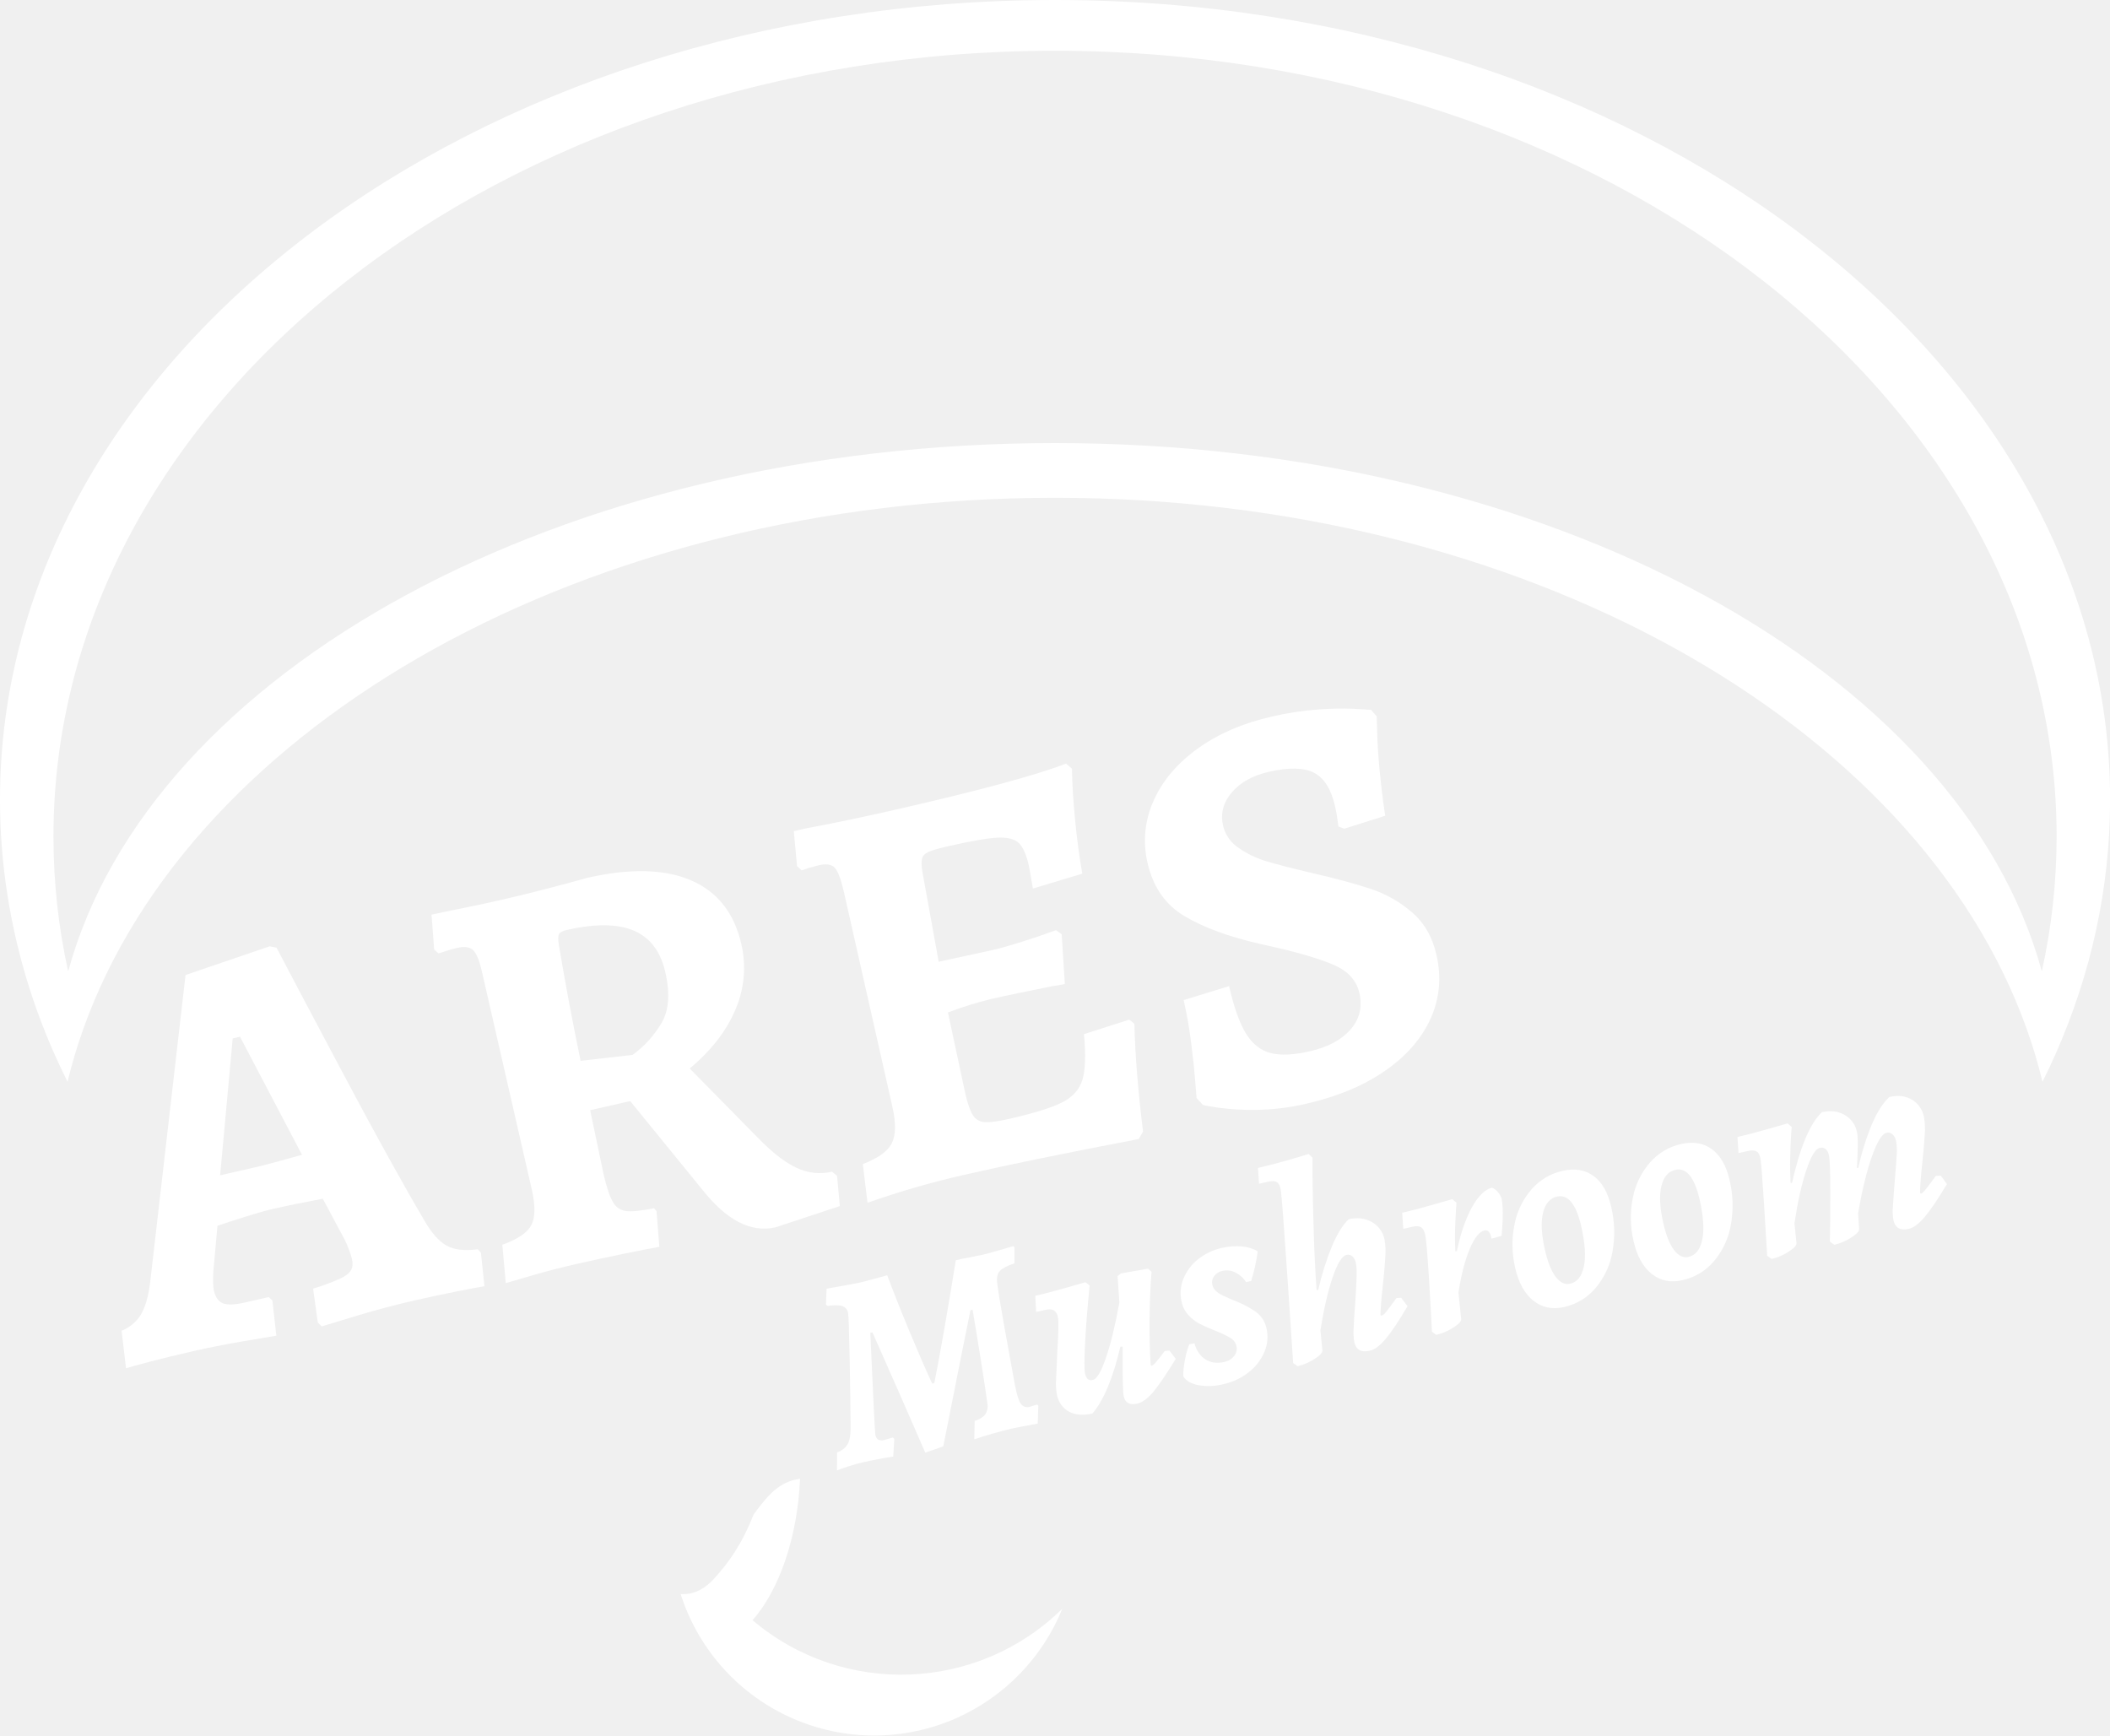
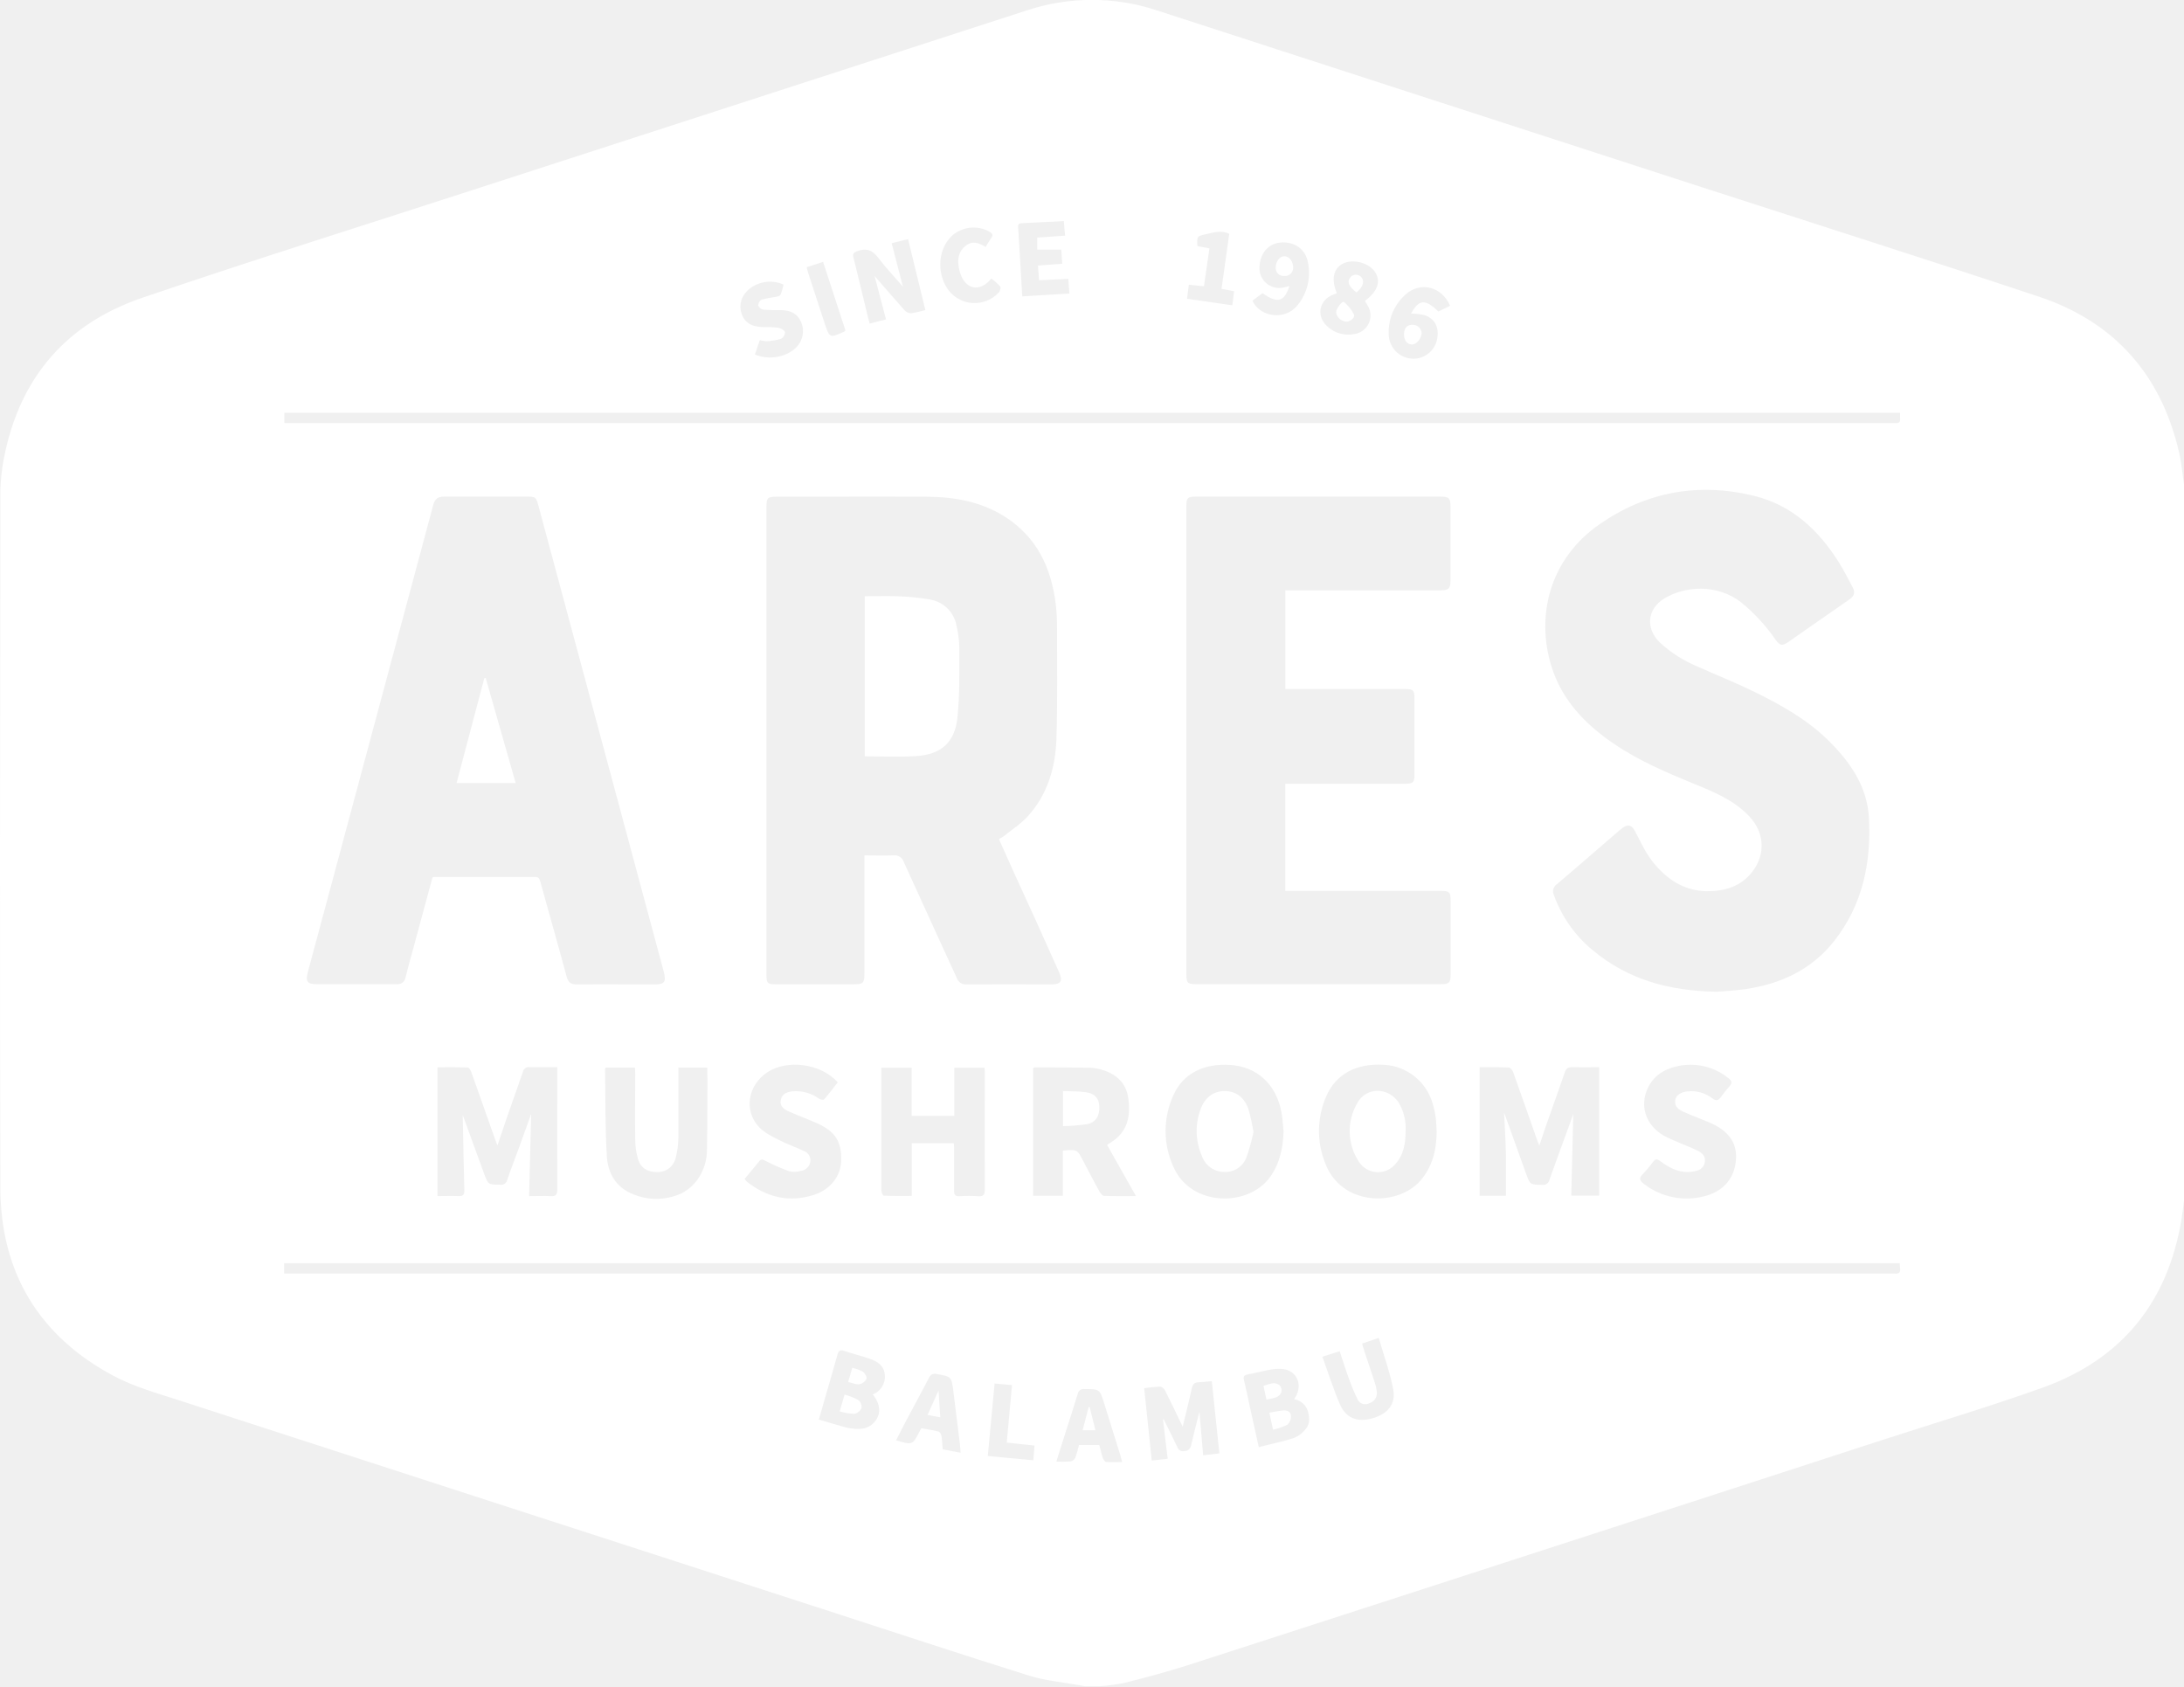
- <svg xmlns="http://www.w3.org/2000/svg" viewBox="0 0 1341.95 1103.81">
+ <svg xmlns="http://www.w3.org/2000/svg" viewBox="0 0 665.41 513.71">
  <defs>
    <style>.cls-1{fill:#fff;}</style>
  </defs>
  <g id="Layer_2" data-name="Layer 2">
    <g id="Layer_1-2" data-name="Layer 1">
-       <path class="cls-1" d="M671,0C300.53,0,.2,227.58,0,508.37v.28a392.08,392.08,0,0,0,2.77,46.53,402.7,402.7,0,0,0,31.8,115.09q4,9,8.38,17.8a325.8,325.8,0,0,1,10.16-34C122.48,460.18,372.82,316.61,671,316.61s548.47,143.57,617.84,337.46a323.27,323.27,0,0,1,10.17,34q4.41-8.82,8.38-17.81C1329.8,619.51,1342,565.16,1342,508.65,1342,227.73,1041.54,0,671,0Zm627.6,617.9C1246.71,427,985.46,281.81,671,281.81S95.22,427,43.36,617.9A397.37,397.37,0,0,1,34,532.05C34,256,319.18,32.29,671,32.29S1308,256,1308,532.05A397.37,397.37,0,0,1,1298.58,617.9Z" />
-       <path class="cls-1" d="M675.63,1023.21a146.19,146.19,0,0,1-197,7.31c16.86-19.26,28.49-52.09,30.21-90-13.45,2-20.09,10.08-29.51,22.65-7.58,19.33-16,30.78-25.12,40.87-5.65,6.26-12.27,9.87-19.34,9.87a6.61,6.61,0,0,1-.77,0c-.4,0-.79,0-1.19,0,.2.63.41,1.27.62,1.91a129.18,129.18,0,0,0,174.67,77A129.56,129.56,0,0,0,675.63,1023.21Z" />
-       <path class="cls-1" d="M202.13,841.2l-3-21.55a152.84,152.84,0,0,0,17.21-6.39q5.26-2.52,6.89-5.35t.55-7.48a66.61,66.61,0,0,0-4.66-12.14l-13.84-25.88q-18.81,3.55-33.15,6.83-6.45,1.47-26.47,7.94l-7.36,2.43-2.66,29.66q-.34,8.37.4,11.6c1,4.3,2.92,7,5.81,8.1s7.44.94,13.66-.48L170.88,825l2.37,2.1,2.49,22.44q-5.12.79-21.8,3.67t-31,6.15q-15.06,3.45-27,6.55c-8,2.07-13.21,3.52-15.79,4.36l-2.82-23.87a25.25,25.25,0,0,0,12.06-9.93q4.16-6.6,6-19.86L118,620.15l53.54-18.27,4.35.89q10,19.2,41.54,78.58t52.46,94.94q6.89,12,14.22,16t19.75,2.27l2,2.18,2.25,21.37q-4.75.71-17.73,3.3T264.15,827q-19,4.35-36.82,9.74l-22.75,6.9Zm-36.35-99.57q3.94-.9,26.28-7.14l-39.42-75.1L148,660.45l-8,87.09Z" />
-       <path class="cls-1" d="M446.39,756.31l-45.61-56-25.45,5.82,8.54,40.67q2.88,12.55,5.93,17.69a11.07,11.07,0,0,0,8.5,5.79q5.42.64,17.69-1.78l1.57,1.9,1.77,22.61q-6.52,1.11-22.74,4.44t-29.84,6.45q-13.26,3-27.08,6.95t-18,5.25l-2.19-24.39q14.66-5.24,18.45-12.52t.28-22.7L306.46,617.8q-2.37-10.39-5.53-13.45t-10-1.49c-2.63.6-5.11,1.3-7.44,2.08s-3.87,1.26-4.58,1.42L276.14,604l-1.69-22.25q5-1.14,18.54-3.86t26.43-5.67q14.34-3.27,30.89-7.62t22.91-6.19q40.88-9.35,66.16,1.47t32.1,40.57A66.8,66.8,0,0,1,467.79,642q-8.54,20.44-29.13,37.59l43.27,44q13.8,14.21,24.77,19.23a34,34,0,0,0,22.43,2.42l3.24,2.65,1.76,19.21-41,13.54Q469.78,786,446.39,756.31ZM420.46,651.15q7.43-12.07,2.67-32.87-4.51-19.71-20-26.36t-43.07-.33c-2.4.54-3.9,1.39-4.52,2.54s-.66,3.42-.13,6.82q6.29,37.41,13.85,73.78l33.08-3.79A68,68,0,0,0,420.46,651.15Z" />
-       <path class="cls-1" d="M721.47,651.15q.66,29.28,5.49,68.53l-2.68,4.77q-69,13.14-112.06,23A551.23,551.23,0,0,0,551.74,765l-3-24.59q14.57-5.6,18.46-13.27t.3-23.46L536.65,567.05q-2.71-11.82-5.72-15.1t-10.18-1.63a105.32,105.32,0,0,0-10.95,3.26l-2.89-2.74-2.05-22.16L512,527q25.69-4.75,58-12.12,79.93-18.28,108-29.22l3.77,3.28q.16,13.92,2,32.74t4.57,34l-31.41,9.45-2.56-14.5q-2.46-10.76-6.53-14.54t-13.58-3.31q-9.51.48-31,5.39-9.33,2.14-12.74,3.67t-4.11,4.34c-.45,1.86-.36,4.74.28,8.61L597,611.71l33.78-7.34q7.52-1.73,18.61-5.2t22.23-7.54l3.61,2.57,2,31.62A55.13,55.13,0,0,1,670,627.1q-25.26,5-40,8.38a227.7,227.7,0,0,0-27.11,8.46l11,51.43q2.29,10,4.89,14a9.36,9.36,0,0,0,7.4,4.34q4.81.42,15.92-2.13,23.67-5.41,33.62-10.52t12.74-14.41q2.76-9.32.94-28.89l28.82-9.23Z" />
-       <path class="cls-1" d="M799.63,705.9A158.58,158.58,0,0,1,775,704.55q-10-1.49-10-1.85l-4-4.36q-.23-2.58-.89-11.3t-2.47-23.2q-1.82-14.49-4.84-27.75l28.9-8.88q4.59,20.09,10.64,30t15.49,12.49q9.45,2.56,25.22-1.05,17.21-3.93,25.88-13.84t5.64-23.17q-2.7-11.82-15.52-17.57t-38.3-11.61q-1.6-.39-9.15-2.06-29.84-6.76-48.17-17.65t-23.58-33.84a61.42,61.42,0,0,1,3.79-39.53q8.45-19.09,28-33.2t47.2-20.41a188.74,188.74,0,0,1,29.71-4.53,191.9,191.9,0,0,1,22.53-.44c5.73.33,9.37.56,10.91.71l3.58,4.09c.09,1.48.2,5.3.35,11.42s.65,13.87,1.54,23.23,2.06,18.89,3.52,28.61l-26,8.22-3.72-1.41c-.16-.72-.39-2.24-.66-4.57s-.81-5.15-1.57-8.5q-3.69-16.14-13.32-21.1T807,490.89q-15.42,3.53-23.59,13.12t-5.56,21.08a23.45,23.45,0,0,0,9.84,14.16,61.48,61.48,0,0,0,17.81,8.56q9.93,3,28.66,7.41,22.29,5.09,37.18,10a77.41,77.41,0,0,1,26.63,15q11.75,10.14,15.6,27,4.92,21.51-3.72,40.65t-29,33.22Q860.55,695.18,830.79,702A147,147,0,0,1,799.63,705.9Z" />
-       <path class="cls-1" d="M554.87,847.42l-1.37.3q2.82,63.1,3.21,64.81a4.53,4.53,0,0,0,1.88,3.15,5.11,5.11,0,0,0,3.72.24l5.54-1.62.92.87-.68,11.26q-9.87,1.52-19.57,3.71c-2.39.54-5.19,1.32-8.42,2.35s-5.83,2-7.8,2.75l.09-11.48A12.32,12.32,0,0,0,539,918.7q1.93-3.3,2-10-.11-17.87-.63-44.7t-1-29a5.51,5.51,0,0,0-3.65-4.28q-2.93-1-9.34-.12l-1.08-.83.4-10.12q18.08-3.18,21-3.84,3.4-.78,17.56-4.69,6.31,16.83,14.35,36.14T592.86,880l1.36-.31q5.78-29.06,13.66-78.11a91.3,91.3,0,0,1,9.07-1.87l8.72-1.8q3.06-.69,18.68-5.3l.83.53,0,10.38q-6.83,2.26-9.21,4.77t-1.82,7.39q.71,6.3,4.35,26.77t6.9,38q1.79,9.45,3.77,12.31a5,5,0,0,0,5.74,2l4.69-1.42a3.2,3.2,0,0,1,.44.35,1.09,1.09,0,0,1,.3.56L660,905.45q-12.9,2.37-16.64,3.22c-3.29.75-7.44,1.83-12.42,3.26s-8.75,2.61-11.29,3.54l.22-11.69c3.22-1.08,5.44-2.45,6.68-4.11a9.09,9.09,0,0,0,1.48-6.51q-1-7.81-3.6-24.25T618.57,833l-1.36.31q-3.09,14.85-17.29,86.63l-11.44,4Q572.78,887.77,554.87,847.42Z" />
-       <path class="cls-1" d="M747.76,864.29q-9.28,15.16-14.52,21.28t-10,7.19c-4.77,1.08-7.62-.48-8.58-4.69q-.81-3.57-.68-31.53l-1.45,0q-7,30-17.77,42.51-8.87,2-14.86-1.2t-7.71-10.7a40.14,40.14,0,0,1-.53-9.46q.21-6.23.75-17.27,1.23-19.08.39-22.82a6.1,6.1,0,0,0-2.56-4.17q-1.86-1.1-5.26-.33l-6,1.35-.54-10.26q9.72-2.2,31.89-8.65L693,817.6q-2.13,21.43-2.91,37t0,19a6.68,6.68,0,0,0,1.7,3.55,3.6,3.6,0,0,0,3.33.5q3.75-.85,8.33-14.24t8.46-35l-1.11-16.76,2.11-1.73,17.23-3,2.24,2q-1.1,13.32-1.25,30.09t.69,29.12l.66.57a10.39,10.39,0,0,0,2.92-2.54c1.08-1.26,2.87-3.54,5.34-6.85l3-.32Z" />
-       <path class="cls-1" d="M766.62,864.59q5,3.24,11.85,1.7a10.67,10.67,0,0,0,6.46-3.88,7.36,7.36,0,0,0,1.44-6.32,8.25,8.25,0,0,0-4.06-5.26,67.83,67.83,0,0,0-9.62-4.54,102.59,102.59,0,0,1-10-4.46,26.09,26.09,0,0,1-6.85-5.34,17.94,17.94,0,0,1-4.34-8.51,24.34,24.34,0,0,1,1.15-14.67,30,30,0,0,1,9.37-12.42,37,37,0,0,1,15.2-7.2,39.65,39.65,0,0,1,12.69-.9,22.87,22.87,0,0,1,10,3.11,120.77,120.77,0,0,1-4.15,18.84l-3.23.74a17.4,17.4,0,0,0-7-6.22,12.21,12.21,0,0,0-8.09-.94,8.47,8.47,0,0,0-5.25,3.33,6.75,6.75,0,0,0-1.14,5.63q.93,4.1,6.92,6.85c1.2.57,2.4,1.1,3.59,1.61l3.16,1.34a65.07,65.07,0,0,1,14,7.3A17.35,17.35,0,0,1,805.51,845a24.2,24.2,0,0,1-1.37,14.9,32.24,32.24,0,0,1-10,12.91,39.57,39.57,0,0,1-16.1,7.58,38.56,38.56,0,0,1-15.88.64q-7-1.37-9.6-5.62a50.7,50.7,0,0,1,1.09-10.63A48.66,48.66,0,0,1,756.4,855l3.27-.57Q761.59,861.35,766.62,864.59Z" />
-       <path class="cls-1" d="M881.41,834.59q1.7-2,6.72-9l3-.15,4.07,5.35q-8.55,14.46-14,20.89T871,859.14q-8,1.82-9.67-5.51a36.87,36.87,0,0,1-.44-8.68c.14-3.85.48-9.12,1-15.8q.55-7.81.84-15.32t-.42-10.56a7.68,7.68,0,0,0-2.22-4.24,4.09,4.09,0,0,0-3.77-.85q-4.26,1-8.77,14.25t-7.77,33.72l1.28,12.78q.12,2.12-5.12,5.46a33.81,33.81,0,0,1-10.7,4.56l-2.79-2.05q-1.05-15.69-4-59.53t-3.85-50.24q-.51-3.82-2.32-5.12t-5.56-.44l-6,1.35-.66-10.06q7.83-1.77,18.43-4.79t13.75-4.1l2.49,2.3q-.07,3.6.09,16.63t.75,31.79q.57,18.76,1.76,35.86l1.06-.06a173.81,173.81,0,0,1,8.85-28.14q4.92-11.51,10.5-16.88,8.35-1.89,14.73,1.77a16.45,16.45,0,0,1,8.07,11.15,42.37,42.37,0,0,1,.52,11q-.37,7.07-1.6,18.26-1.42,12.68-1.48,18.78l.63.39A6.3,6.3,0,0,0,881.41,834.59Z" />
-       <path class="cls-1" d="M908.86,813.87q-1.49-24.36-2.45-28.63c-.52-2.27-1.37-3.81-2.57-4.61s-3-.93-5.37-.39l-6,1.34-.7-10.22q7.83-1.77,18.26-4.76l13.62-3.89,2.66,2.26q-.27,2.76-.72,12.25t0,18.71l1-.23q3.42-16.53,9.36-27.46t12.85-12.84a8.53,8.53,0,0,1,3.63,2.58,11.46,11.46,0,0,1,2.61,4.42,49.88,49.88,0,0,1,.7,9.42c0,3.53-.15,6.6-.33,9.21s-.32,4.28-.39,5l-6.4,1.81q-1.17-6-4.41-5.27-4.95,1.11-9.44,11.71t-7.21,27.86L929.31,839q.12,2.12-5.13,5.45A33.56,33.56,0,0,1,913.49,849l-2.79-2Q910.34,838.25,908.86,813.87Z" />
-       <path class="cls-1" d="M975.18,827.25q-8.31-6.63-11.51-20.76a64.13,64.13,0,0,1-.45-27.74,47.8,47.8,0,0,1,10.88-22.34,36.79,36.79,0,0,1,19.81-11.74q11.58-2.61,19.65,3.35t11.15,19.59a69.23,69.23,0,0,1,.77,28.74,48.43,48.43,0,0,1-10.75,22.93,36.45,36.45,0,0,1-20,12.05Q983.49,833.88,975.18,827.25Zm32.15-21.69q2-9.4-1.63-25.42-2.38-10.54-6.26-15.41t-9.16-3.66q-6.81,1.54-8.93,10.35t1.15,23.29q2.65,11.74,6.87,17.33t9.16,4.46Q1005.34,815,1007.33,805.56Z" />
-       <path class="cls-1" d="M1050.46,810.22q-8.31-6.63-11.5-20.77a64,64,0,0,1-.46-27.74,47.86,47.86,0,0,1,10.88-22.33,36.82,36.82,0,0,1,19.82-11.74q11.58-2.62,19.64,3.35T1100,750.58a69.05,69.05,0,0,1,.77,28.74A48.61,48.61,0,0,1,1090,802.25a36.57,36.57,0,0,1-20,12Q1058.76,816.84,1050.46,810.22Zm32.15-21.69q2-9.4-1.63-25.42-2.38-10.56-6.26-15.41t-9.15-3.66q-6.83,1.55-8.94,10.35t1.15,23.28q2.65,11.76,6.87,17.34t9.16,4.46Q1080.62,797.93,1082.61,788.53Z" />
-       <path class="cls-1" d="M1224.83,756.35q2.1-2.62,6.34-8.42l3.18-.18,3.9,5.38q-8.71,14.5-14.24,21t-10.12,7.48q-8,1.82-9.66-5.51a32.31,32.31,0,0,1-.37-8.33q.3-5.44,1.18-16.56,1-11.34,1.27-16.94a34.53,34.53,0,0,0-.44-8.67,7.34,7.34,0,0,0-2.28-4.14,4.1,4.1,0,0,0-3.71-1q-4.43,1-9.43,15.3t-8.7,35.9l.66,10.05q.12,2.13-5.12,5.46a33.84,33.84,0,0,1-10.7,4.57l-2.79-2.06q.21-7.74.26-29.33t-.89-25.67a6.55,6.55,0,0,0-2.13-3.9,4.25,4.25,0,0,0-3.74-.68q-4.08.93-8.51,14.19t-7.52,33.66l1.28,12.78c.08,1.42-1.63,3.23-5.12,5.46a33.86,33.86,0,0,1-10.69,4.56l-2.8-2q-.48-8.49-2-32.5t-2.19-28.68q-.51-3.82-2.41-5.1c-1.26-.85-3.15-1-5.64-.42l-6,1.35-.7-10.23q7.83-1.77,18.26-4.76l13.63-3.89,2.66,2.27q-.21,1.47-.52,6.83t-.49,13.27q-.18,7.92.29,15.51l.89,0q7.77-34.53,19-45,8.18-1.85,14.34,1.68A15.92,15.92,0,0,1,1181,719.9q.74,3.24.48,11.62t-.49,11.3l.89,0a160.5,160.5,0,0,1,8.72-27.94q5.06-11.7,11-17.16,8.34-1.89,14.34,1.68a16.43,16.43,0,0,1,7.7,11.06,43.76,43.76,0,0,1,.49,11.25q-.4,7.35-1.57,18-1.39,12.84-1.41,19.11l.63.4C1222.4,759.05,1223.44,758.09,1224.83,756.35Z" />
+       <path class="cls-1" d="M665.41,147.62V365.84c-.23,1.76-.42,3.53-.71,5.29-4.09,25.5-18.19,43-42.49,51.68-15.72,5.63-31.75,10.4-47.64,15.56L491,465.5q-64.7,21-129.42,41.92c-6.29,2-12.71,3.7-19.12,5.32a57.74,57.74,0,0,1-7.58,1h-4.3l-1.73-.32c-5.09-.94-10.35-1.37-15.25-2.9-20.79-6.51-41.48-13.36-62.2-20.08L141.84,454.93q-43.52-14.1-87-28.22C48,424.49,41,422.56,34.71,419.23,11.91,407.1.19,387.72.11,361.94c-.2-70.23-.07-140.45,0-210.67a56.64,56.64,0,0,1,.64-9.11C4.88,116.67,19,99,43.44,90.69,77.74,79,112.31,68.2,146.78,57q83-26.93,166.08-53.83a62.9,62.9,0,0,1,39.47-.05c12.27,3.94,24.52,8,36.79,11.94l129.45,42C552.75,68.13,587,79,621.1,90.34c23.12,7.69,37.38,23.82,42.84,47.6C664.67,141.11,664.93,144.39,665.41,147.62Zm-361.07,108a12,12,0,0,0,1.5-.88c2.46-2,5.18-3.71,7.27-6,6.06-6.69,8.49-14.95,8.76-23.73.35-11.23.18-22.48.18-33.72a61.11,61.11,0,0,0-.38-7.16c-1.35-11.13-5.76-20.54-15.57-26.75-7.21-4.56-15.29-6-23.65-6.05-15.31-.09-30.62,0-45.93,0-2.62,0-3,.39-3,3q0,71.4,0,142.81c0,2.37.37,2.73,2.69,2.73q11.93,0,23.86,0c2.93,0,3.3-.36,3.3-3.3V260.61c3.13,0,5.94.09,8.74,0a2.91,2.91,0,0,1,3.25,2c5.33,11.81,10.79,23.57,16.15,35.36a2.87,2.87,0,0,0,3,1.93c8.61-.06,17.22,0,25.84,0,2.88,0,3.55-1,2.33-3.69Q315.9,281,309,266C307.47,262.55,305.93,259.13,304.34,255.62Zm218.78,46.53c2.2-.2,5.5-.34,8.74-.81,10.72-1.58,20.08-5.93,26.91-14.58,8.71-11,11.38-23.91,10.64-37.6-.51-9.55-5.66-16.94-12.23-23.45s-14.6-11-22.8-15c-5.55-2.75-11.35-5-17-7.56a38.89,38.89,0,0,1-11.73-7.46c-4.35-4.29-3.79-10.16,1.38-13.33,6.2-3.81,16.11-4.58,23.46,1.16A55.18,55.18,0,0,1,541,194.93c1.32,1.8,2,1.92,3.86.65,6.22-4.33,12.43-8.69,18.67-13,1.38-1,1.75-2.06,1-3.51-1.41-2.63-2.74-5.32-4.33-7.84-6.16-9.77-14.27-17.33-25.72-20.15-16.78-4.14-32.62-1.33-46.87,8.45C472,170.2,467.93,187.72,472.68,203c3.17,10.23,10.19,17.55,18.82,23.46,8,5.5,17,9.22,26,12.9,5.65,2.32,11.2,4.81,15.5,9.39,4.54,4.85,5,11.38,1,16.69-3.5,4.65-8.54,6.14-14.08,6.07-7-.09-12.27-3.81-16.41-9-2.24-2.81-3.71-6.23-5.45-9.42-.95-1.72-2-2.06-3.59-.94-.39.28-.77.57-1.13.88-6.34,5.46-12.65,11-19,16.35a2.63,2.63,0,0,0-.87,3.41,38.44,38.44,0,0,0,11.73,16.65C495.84,298.36,508.37,301.91,523.12,302.15ZM131.77,267.3a2.91,2.91,0,0,1,.59-.13c10.23,0,20.46,0,30.68,0,1.15,0,1.35.6,1.59,1.48,2.66,9.62,5.4,19.21,8,28.85.5,1.85,1.35,2.45,3.24,2.42,7.83-.09,15.67,0,23.5,0,3.11,0,3.67-.75,2.87-3.83-.06-.23-.11-.46-.18-.69q-8.75-32.55-17.5-65.09Q174.29,192.07,164,153.9c-.67-2.46-.87-2.61-3.48-2.61-8.37,0-16.74,0-25.12,0-1.93,0-2.88.62-3.4,2.55Q117,209.72,102,265.62q-4.11,15.33-8.24,30.64c-.73,2.72-.11,3.58,2.65,3.58,8.14,0,16.27,0,24.4,0a2.45,2.45,0,0,0,2.77-2.15c.67-2.78,1.47-5.54,2.22-8.31Q128.77,278.36,131.77,267.3Zm259.83,4.1V238.79h36.29c2.68,0,3.07-.35,3.07-2.94q0-11.49,0-23c0-2.59-.38-2.93-3-2.94H391.62V179.85h47.09c2.76,0,3.22-.49,3.23-3.24V154.54c0-2.8-.43-3.25-3.21-3.25H364.45c-2.64,0-3,.4-3,3q0,10.14,0,20.28v122c0,2.88.34,3.27,2.93,3.27q37.32,0,74.64,0c2.5,0,2.95-.45,2.95-2.91q0-11.21,0-22.42c0-2.74-.37-3.1-3.11-3.1H391.6ZM86.55,388h489.3a13.83,13.83,0,0,1,1.44,0c1.22.13,1.81-.32,1.63-1.61-.07-.51-.08-1-.12-1.53H86.55ZM578.92,125.75H86.62v3.14H576.38c.42,0,.84,0,1.26,0,.88.05,1.36-.27,1.28-1.23C578.88,127.07,578.92,126.48,578.92,125.75ZM161.2,364.41c2.44,0,4.47-.1,6.48,0,1.63.11,2.13-.39,2.12-2.07-.07-11.72,0-23.44,0-35.15v-2.07c-3,0-5.75.06-8.49,0a1.78,1.78,0,0,0-2,1.44c-1.54,4.52-3.17,9-4.74,13.52-1,2.85-1.9,5.71-3,8.89-.26-.63-.4-.93-.51-1.25-2.48-7-5-14.08-7.46-21.11-.19-.54-.7-1.37-1.09-1.38-3.08-.12-6.16-.07-9.22-.07v39.24c2.22,0,4.31-.09,6.39,0,1.46.09,1.83-.46,1.79-1.84-.21-8-.35-16-.49-22.87,1.91,5.23,4.2,11.57,6.52,17.9,1.23,3.35,1.25,3.3,4.84,3.34a1.9,1.9,0,0,0,2.21-1.49c1.08-3.22,2.34-6.39,3.5-9.58,1.32-3.62,2.61-7.25,3.79-10.51Q161.5,351.44,161.2,364.41Zm289.61-39.26V364.3h8c0-4.28.07-8.45,0-12.62s-.36-8.39-.55-12.69c.14.38.27.7.38,1q3.15,8.78,6.3,17.54c1.25,3.46,1.26,3.39,5,3.44a1.92,1.92,0,0,0,2.15-1.58c1.79-5.07,3.67-10.1,5.51-15.15.66-1.8,1.3-3.6,1.74-4.83-.19,7.93-.4,16.37-.61,24.84h8.5V325.14c-2.88,0-5.62.07-8.36,0-1.27,0-1.75.47-2.13,1.6-1.6,4.69-3.3,9.35-4.93,14C470.85,343.37,470,346,469,349c-.27-.64-.42-.94-.53-1.26-2.48-7-4.93-14.09-7.45-21.11-.21-.57-.83-1.37-1.28-1.39C456.81,325.09,453.83,325.15,450.81,325.15ZM290.61,348.3c0,.52.08.86.08,1.21,0,4.43,0,8.85,0,13.27,0,1.23.33,1.72,1.61,1.66a44,44,0,0,1,5.74,0c1.65.12,2-.53,2-2-.06-11.78,0-23.55,0-35.33,0-.58,0-1.16-.08-1.8h-9.2v14.64h-13V325.28h-9.23v20.35c0,5.68,0,11.36,0,17,0,.57.45,1.63.73,1.64,2.77.13,5.55.08,8.53.08V348.3Zm100.46-3.61c-.2-1.9-.28-3.82-.62-5.69-1.53-8.55-7.36-14-15.57-14.55-8-.56-14.33,2.56-17.27,9a26.08,26.08,0,0,0,0,22.24c5.33,11.92,22.68,12.18,29.37,2.89C389.94,354.42,390.92,349.7,391.07,344.69Zm46.65.2c-.1-1.55-.12-3.11-.32-4.65a25.59,25.59,0,0,0-.85-3.84,16.31,16.31,0,0,0-14.92-12c-8.47-.51-14.7,2.84-17.66,9.82a26.44,26.44,0,0,0-.3,19.95c4.91,13.39,22,13.51,29,5.63C436.41,355.57,437.65,350.43,437.72,344.89ZM337.3,348.81c.73-.48,1.34-.85,1.92-1.27,4.54-3.24,5.23-7.9,4.55-12.94-.63-4.58-3.54-7.3-7.84-8.61a13.75,13.75,0,0,0-3.68-.69c-5.68-.1-11.35-.09-17-.11a1.41,1.41,0,0,0-.48.21v38.9h9.06V350.54c4.37-.39,4.36-.38,6.24,3.24,1.6,3.07,3.2,6.13,4.87,9.17.31.57.92,1.36,1.41,1.38,3.07.13,6.15.07,9.75.07ZM215.48,325.27h-8.8v2.06c0,6.46.07,12.92,0,19.38a25.79,25.79,0,0,1-.85,6.18,5.59,5.59,0,0,1-5.77,4.19c-2.82,0-4.86-1.25-5.69-4a21.87,21.87,0,0,1-.84-5.81c-.1-6.7,0-13.4,0-20.1,0-.63-.06-1.26-.09-1.91h-8.89c-.11.2-.21.31-.21.41.15,8.9,0,17.82.56,26.69.3,5,2.72,9.27,7.64,11.32a18.38,18.38,0,0,0,15-.07,13.92,13.92,0,0,0,4.85-4.07,15.62,15.62,0,0,0,3-9.58c.16-7,.11-14,.15-21Zm299.59-.89a27.11,27.11,0,0,0-2.86.21c-4.81.84-8.72,3-10.55,7.81-2.15,5.63.51,11.44,6.38,14.17,2.38,1.11,4.83,2.07,7.25,3.1q1.07.46,2.1,1c1.32.67,2.24,1.64,2.05,3.24a3.21,3.21,0,0,1-2.65,2.8c-4.22,1.13-7.74-.54-11-3-1-.75-1.48-.6-2.16.28a35.6,35.6,0,0,1-3.11,3.7c-1.26,1.23-1,2,.34,3a21.27,21.27,0,0,0,18.48,3.74c5.78-1.46,9.15-5.53,9.57-11.1.39-5.14-2.27-8.89-8.08-11.35-2.58-1.09-5.21-2.06-7.77-3.2-1.49-.66-2.94-1.52-2.67-3.56.19-1.48,1.62-2.51,3.75-2.72a10.5,10.5,0,0,1,7.59,2.14c1.19.9,1.83.62,2.59-.43A37.91,37.91,0,0,1,526.9,331c.89-1,.82-1.68-.24-2.49A18.27,18.27,0,0,0,515.07,324.38Zm-288.2,34.77a5.12,5.12,0,0,0,.61.8c6.14,4.88,13,6.49,20.52,4.07,5.06-1.63,8.17-5.78,8.29-10.38.17-5.9-1.84-9-7.51-11.5-2.79-1.22-5.65-2.29-8.44-3.52-1.47-.64-2.82-1.58-2.46-3.48s1.9-2.46,3.59-2.66a12,12,0,0,1,8.11,2.27c.39.26,1.3.41,1.49.2,1.47-1.69,2.82-3.48,4.18-5.21-5.15-5.76-15.43-7.09-21.56-3-5.87,4-7.12,11.56-2.46,16.61,1.56,1.69,3.84,2.79,5.93,3.87,2.49,1.29,5.16,2.22,7.7,3.42a3,3,0,0,1,2,3.44,3.28,3.28,0,0,1-2.84,2.63,7.06,7.06,0,0,1-3.52.14,64.39,64.39,0,0,1-7.15-3.11c-.73-.35-1.3-.86-2,0C229.89,355.57,228.39,357.34,226.87,359.15Zm127.47,73.31.17-.14c1.42,2.87,2.86,5.72,4.23,8.62a1.72,1.72,0,0,0,1.88,1.17c1.48-.05,2.05-.68,2.36-2.06.73-3.32,1.62-6.61,2.46-9.94l1.13,13.26,4.94-.58c-.77-7.39-1.53-14.61-2.3-22-1.46.12-2.75.29-4,.33s-1.83.56-2.11,1.85c-.81,3.83-1.79,7.62-2.77,11.68-1.85-3.84-3.55-7.44-5.35-11-.27-.53-1-1.2-1.48-1.2a46.46,46.46,0,0,0-4.9.47c.78,7.43,1.53,14.64,2.31,22.05l4.86-.54C355.24,440.26,354.79,436.36,354.34,432.46Zm-72.41-338c-1.78-7.3-3.5-14.39-5.26-21.61l-5,1.25,3.42,13.21c-2.59-3-5.22-5.74-7.49-8.75-1.81-2.41-3.72-3.08-6.51-2-1.11.44-1.35.83-1.07,1.91,1.14,4.52,2.21,9,3.32,13.57.51,2.13,1,4.25,1.61,6.54l5-1.26c-1.19-4.55-2.33-8.88-3.48-13.24,3.08,3.55,6.1,7.08,9.21,10.54a2.7,2.7,0,0,0,1.94.81A33,33,0,0,0,281.93,94.48ZM383.52,440.89c3.79-1,7.36-1.69,10.79-2.82a8.81,8.81,0,0,0,3.57-2.79c1.24-1.46,1.11-3.34.65-5.13a5.2,5.2,0,0,0-4.22-3.86c.31-.55.56-1,.76-1.38,1.76-3.78-.46-7.62-4.58-7.85a13.67,13.67,0,0,0-3.38.21c-2.35.43-4.66,1.05-7,1.47-1.12.2-1.34.67-1.1,1.71.61,2.55,1.13,5.12,1.69,7.69C381.6,432.26,382.52,436.38,383.52,440.89ZM265.9,424.82a5.72,5.72,0,0,0,3.65-6.16c-.28-2.74-2.35-3.92-4.6-4.71-2.53-.9-5.17-1.49-7.7-2.38-1.36-.48-1.78,0-2.11,1.19-1.33,4.78-2.73,9.54-4.1,14.3-.5,1.77-1,3.53-1.55,5.43,2.85.83,5.46,1.63,8.1,2.36a15.05,15.05,0,0,0,2.83.46c2.21.17,4.29-.16,5.88-1.93C268.51,430.93,268.39,427.92,265.9,424.82Zm137-11.48c1.82,5,3.34,9.92,5.39,14.6,1.85,4.22,5.45,5.46,10,4.12s7.06-4.31,6.17-8.86c-1-5.22-2.86-10.28-4.39-15.59L415,409.32c.25.88.41,1.51.62,2.12,1.07,3.23,2.17,6.45,3.21,9.69a13.76,13.76,0,0,1,.66,3,3.16,3.16,0,0,1-2.2,3.33,2.59,2.59,0,0,1-3.6-1,60.41,60.41,0,0,1-2.87-6.9c-.94-2.55-1.74-5.15-2.65-7.89ZM292.67,442.59c-.08-1-.11-1.75-.19-2.45q-1-8.1-2-16.18c-.58-4.59-.6-4.55-5.11-5.35a1.91,1.91,0,0,0-2.37,1.23c-2.42,4.66-4.94,9.27-7.4,13.91-.88,1.66-1.71,3.35-2.58,5.06,5,1.49,5,1.49,7.18-2.78.13-.27.29-.52.52-.91,1.73.33,3.5.6,5.23,1a1.77,1.77,0,0,1,.87,1.24c.22,1.35.27,2.72.4,4.19Zm49.22,2.84c-.21-.85-.31-1.31-.45-1.75q-2.49-8-5-16.07c-1.39-4.45-1.4-4.41-6.07-4.41a1.76,1.76,0,0,0-2,1.42c-1.19,3.94-2.48,7.85-3.73,11.78-.91,2.88-1.81,5.76-2.8,8.9a38.73,38.73,0,0,0,4.37-.06,2.1,2.1,0,0,0,1.41-1.11,34.32,34.32,0,0,0,1.12-3.89h6.19c.36,1.35.65,2.69,1.09,4,.16.47.65,1.13,1,1.16C338.55,445.51,340.09,445.43,341.89,445.43ZM324.13,67.34c-4.46.23-8.68.48-12.9.67-1.22.06-1.08.84-1,1.63l.48,7.86c.24,4.21.48,8.41.74,12.79l14.37-.86c-.13-1.64-.23-3-.34-4.47l-8.91.42-.33-4.48,7.4-.54c-.11-1.57-.2-3-.3-4.3H316V72.39l8.5-.6C324.34,70.25,324.25,68.9,324.13,67.34Zm83.19,22-1.12.42c-4.25,1.63-5.25,6.34-2,9.5a9.44,9.44,0,0,0,8.59,2.49,5.72,5.72,0,0,0,4.05-8.42c-.29-.57-.67-1.1-1-1.64,3.89-2.9,4.95-5.91,3.12-8.79s-6.87-4.18-9.94-2.52C406.22,81.94,405.55,85.18,407.32,89.37ZM230,108c4.21,1.82,9.64.83,12.57-2.14a7,7,0,0,0,1.57-7.61c-1.14-2.73-3.33-3.74-6.14-3.76a53.14,53.14,0,0,1-5.36-.14A2.24,2.24,0,0,1,231,93.11a2.14,2.14,0,0,1,1-1.81,32.67,32.67,0,0,1,4.1-.81c.6-.12,1.48-.25,1.69-.66a16.41,16.41,0,0,0,.93-3.14,10.13,10.13,0,0,0-9.27.53c-3.11,1.89-4.48,4.94-3.61,8s3.12,4.4,6.93,4.45a27.55,27.55,0,0,1,4.46.21c.74.13,1.82.76,1.95,1.34a2.39,2.39,0,0,1-1.2,2,19.08,19.08,0,0,1-4.48.75,8.12,8.12,0,0,1-2-.37ZM381.58,91.61c2.4,5.13,9.94,6,13.62,1.53A15.55,15.55,0,0,0,398.51,80c-.73-4.12-4.12-6.46-8.38-6.11-3.66.3-6.24,3.28-6.39,7.39a6,6,0,0,0,7.56,6.25l1.54-.36c-1.56,4.84-3.62,5.35-8.18,2.15Zm60.23,1.55c-2.48-5.79-8.87-7.48-13.42-3.56a15.14,15.14,0,0,0-5.28,12.08,7.53,7.53,0,0,0,8.54,7.54,7.37,7.37,0,0,0,6.31-6.61C438.37,99.47,437,97,434,96a18.75,18.75,0,0,0-4.08-.48c2.34-4.34,4.37-4.5,8.32-.62ZM300.31,75.24a29.31,29.31,0,0,1,1.61-2.6c.75-1,.5-1.51-.5-2.09a10,10,0,0,0-11.23,1.13c-4.23,3.83-4.95,10.89-1.64,16.11A10,10,0,0,0,304.4,89c.34-.41.58-1.43.33-1.73a20.16,20.16,0,0,0-2.67-2.41c-.35.37-.58.63-.83.87-2.92,2.93-6.49,2.34-8.25-1.41a11.12,11.12,0,0,1-.83-2.72c-.48-2.55-.16-4.93,2-6.67S298.18,74,300.31,75.24ZM372.17,88c.81-5.76,1.58-11.3,2.35-16.76-2.52-1.22-4.73-.39-7,.09-2.8.59-2.89.6-2.7,3.65l3.66.69-1.67,11.55-4.59-.48-.58,4.27,13.81,2c.21-1.6.38-2.89.56-4.29ZM306.73,439.51c.54-5.88,1.07-11.62,1.6-17.52l-5.3-.49c-.7,7.41-1.38,14.68-2.08,22.09l13.87,1.29.38-4.48ZM257.58,100.65l-6.8-20.86-5,1.63c.19.75.28,1.21.43,1.66q2.47,7.65,5,15.31c1.53,4.66,1.54,4.66,6.13,2.59C257.32,101,257.35,100.9,257.58,100.65Z" />
+       <path class="cls-1" d="M263.46,230.43V181.65c3.36,0,6.62-.12,9.88,0a70.43,70.43,0,0,1,10,1,9.79,9.79,0,0,1,8.07,7.92,31,31,0,0,1,.87,6.9c0,7,.15,14.12-.57,21.1-.79,7.67-5,11.32-12.68,11.79C273.89,230.68,268.76,230.43,263.46,230.43Z" />
+       <path class="cls-1" d="M157.11,238.55h-18c2.85-10.75,5.65-21.35,8.45-31.94l.42-.05C151,217.17,154.05,227.78,157.11,238.55Z" />
+       <path class="cls-1" d="M381.91,344.89a60.77,60.77,0,0,1-2.17,7.75,6.84,6.84,0,0,1-6.79,4.41,7.24,7.24,0,0,1-6.74-4.81,19,19,0,0,1-.41-14.32c1.28-3.6,4-5.54,7.36-5.52s5.95,1.9,7.19,5.47A61.26,61.26,0,0,1,381.91,344.89Z" />
+       <path class="cls-1" d="M428.25,344.55c0,3.71-.54,7.29-3.18,10.17a6.89,6.89,0,0,1-11.09-.85,16.91,16.91,0,0,1-.5-17.71c2.71-5.1,9.53-5.05,12.7-.19A15.16,15.16,0,0,1,428.25,344.55Z" />
+       <path class="cls-1" d="M323.86,343.09v-10.7c2.4.11,4.71.05,7,.37,2.74.39,4,1.89,4.08,4.37.11,2.8-1.07,4.82-3.7,5.35A59.38,59.38,0,0,1,323.86,343.09Z" />
+       <path class="cls-1" d="M387.87,435.59c-.42-1.93-.75-3.42-1.13-5.2,1.54-.26,2.91-.57,4.3-.69,1.2-.1,2.28.49,2.3,1.72a3.47,3.47,0,0,1-1.11,2.63A20.14,20.14,0,0,1,387.87,435.59Z" />
+       <path class="cls-1" d="M385.84,426.4c-.31-1.5-.58-2.81-.88-4.2,1.74-.51,3.34-1.36,4.87-.2a2.3,2.3,0,0,1,.58,2.06C389.73,426,387.78,425.94,385.84,426.4Z" />
+       <path class="cls-1" d="M255.82,430c.52-1.79,1-3.31,1.49-5.12a20.66,20.66,0,0,1,4.19,1.64,2.79,2.79,0,0,1,1,2.44,3.12,3.12,0,0,1-2.21,1.79A19.75,19.75,0,0,1,255.82,430Z" />
+       <path class="cls-1" d="M258.41,421.05c.47-1.6.82-2.83,1.25-4.32a12.71,12.71,0,0,1,3.21,1.14c.63.45,1.33,1.66,1.13,2.22a3.07,3.07,0,0,1-2.14,1.63C260.83,421.86,259.71,421.33,258.41,421.05Z" />
+       <path class="cls-1" d="M286.47,431.8l-3.87-.72c1.09-2.4,2.11-4.67,3.35-7.44C286.14,426.62,286.3,429.05,286.47,431.8Z" />
+       <path class="cls-1" d="M332,428.68c.56,2.29,1.13,4.59,1.74,7.06h-3.89c.62-2.39,1.22-4.72,1.83-7.06A1.55,1.55,0,0,1,332,428.68Z" />
+       <path class="cls-1" d="M410.27,98a3.38,3.38,0,0,1-3.19-2.85c0-1.15,1.91-3.58,2.42-3.13a12.08,12.08,0,0,1,3,3.73C413,96.7,411.42,98,410.27,98Z" />
+       <path class="cls-1" d="M413.29,89.1c-2.43-1.88-3-3.32-1.78-4.73a2.2,2.2,0,0,1,3.18,0C415.87,85.52,415.33,87.45,413.29,89.1Z" />
+       <path class="cls-1" d="M394,81.67a2.5,2.5,0,0,1-2.71,2.41,2.4,2.4,0,0,1-2.61-2.51c0-1.92,1.18-3.49,2.63-3.5S394,79.53,394,81.67Z" />
+       <path class="cls-1" d="M427.77,101.64c.08-1.82,1.09-2.79,2.78-2.68a2.66,2.66,0,0,1,2.58,2.46c0,1.67-1.6,3.57-2.93,3.54C428.66,104.92,427.68,103.58,427.77,101.64Z" />
    </g>
  </g>
</svg>
